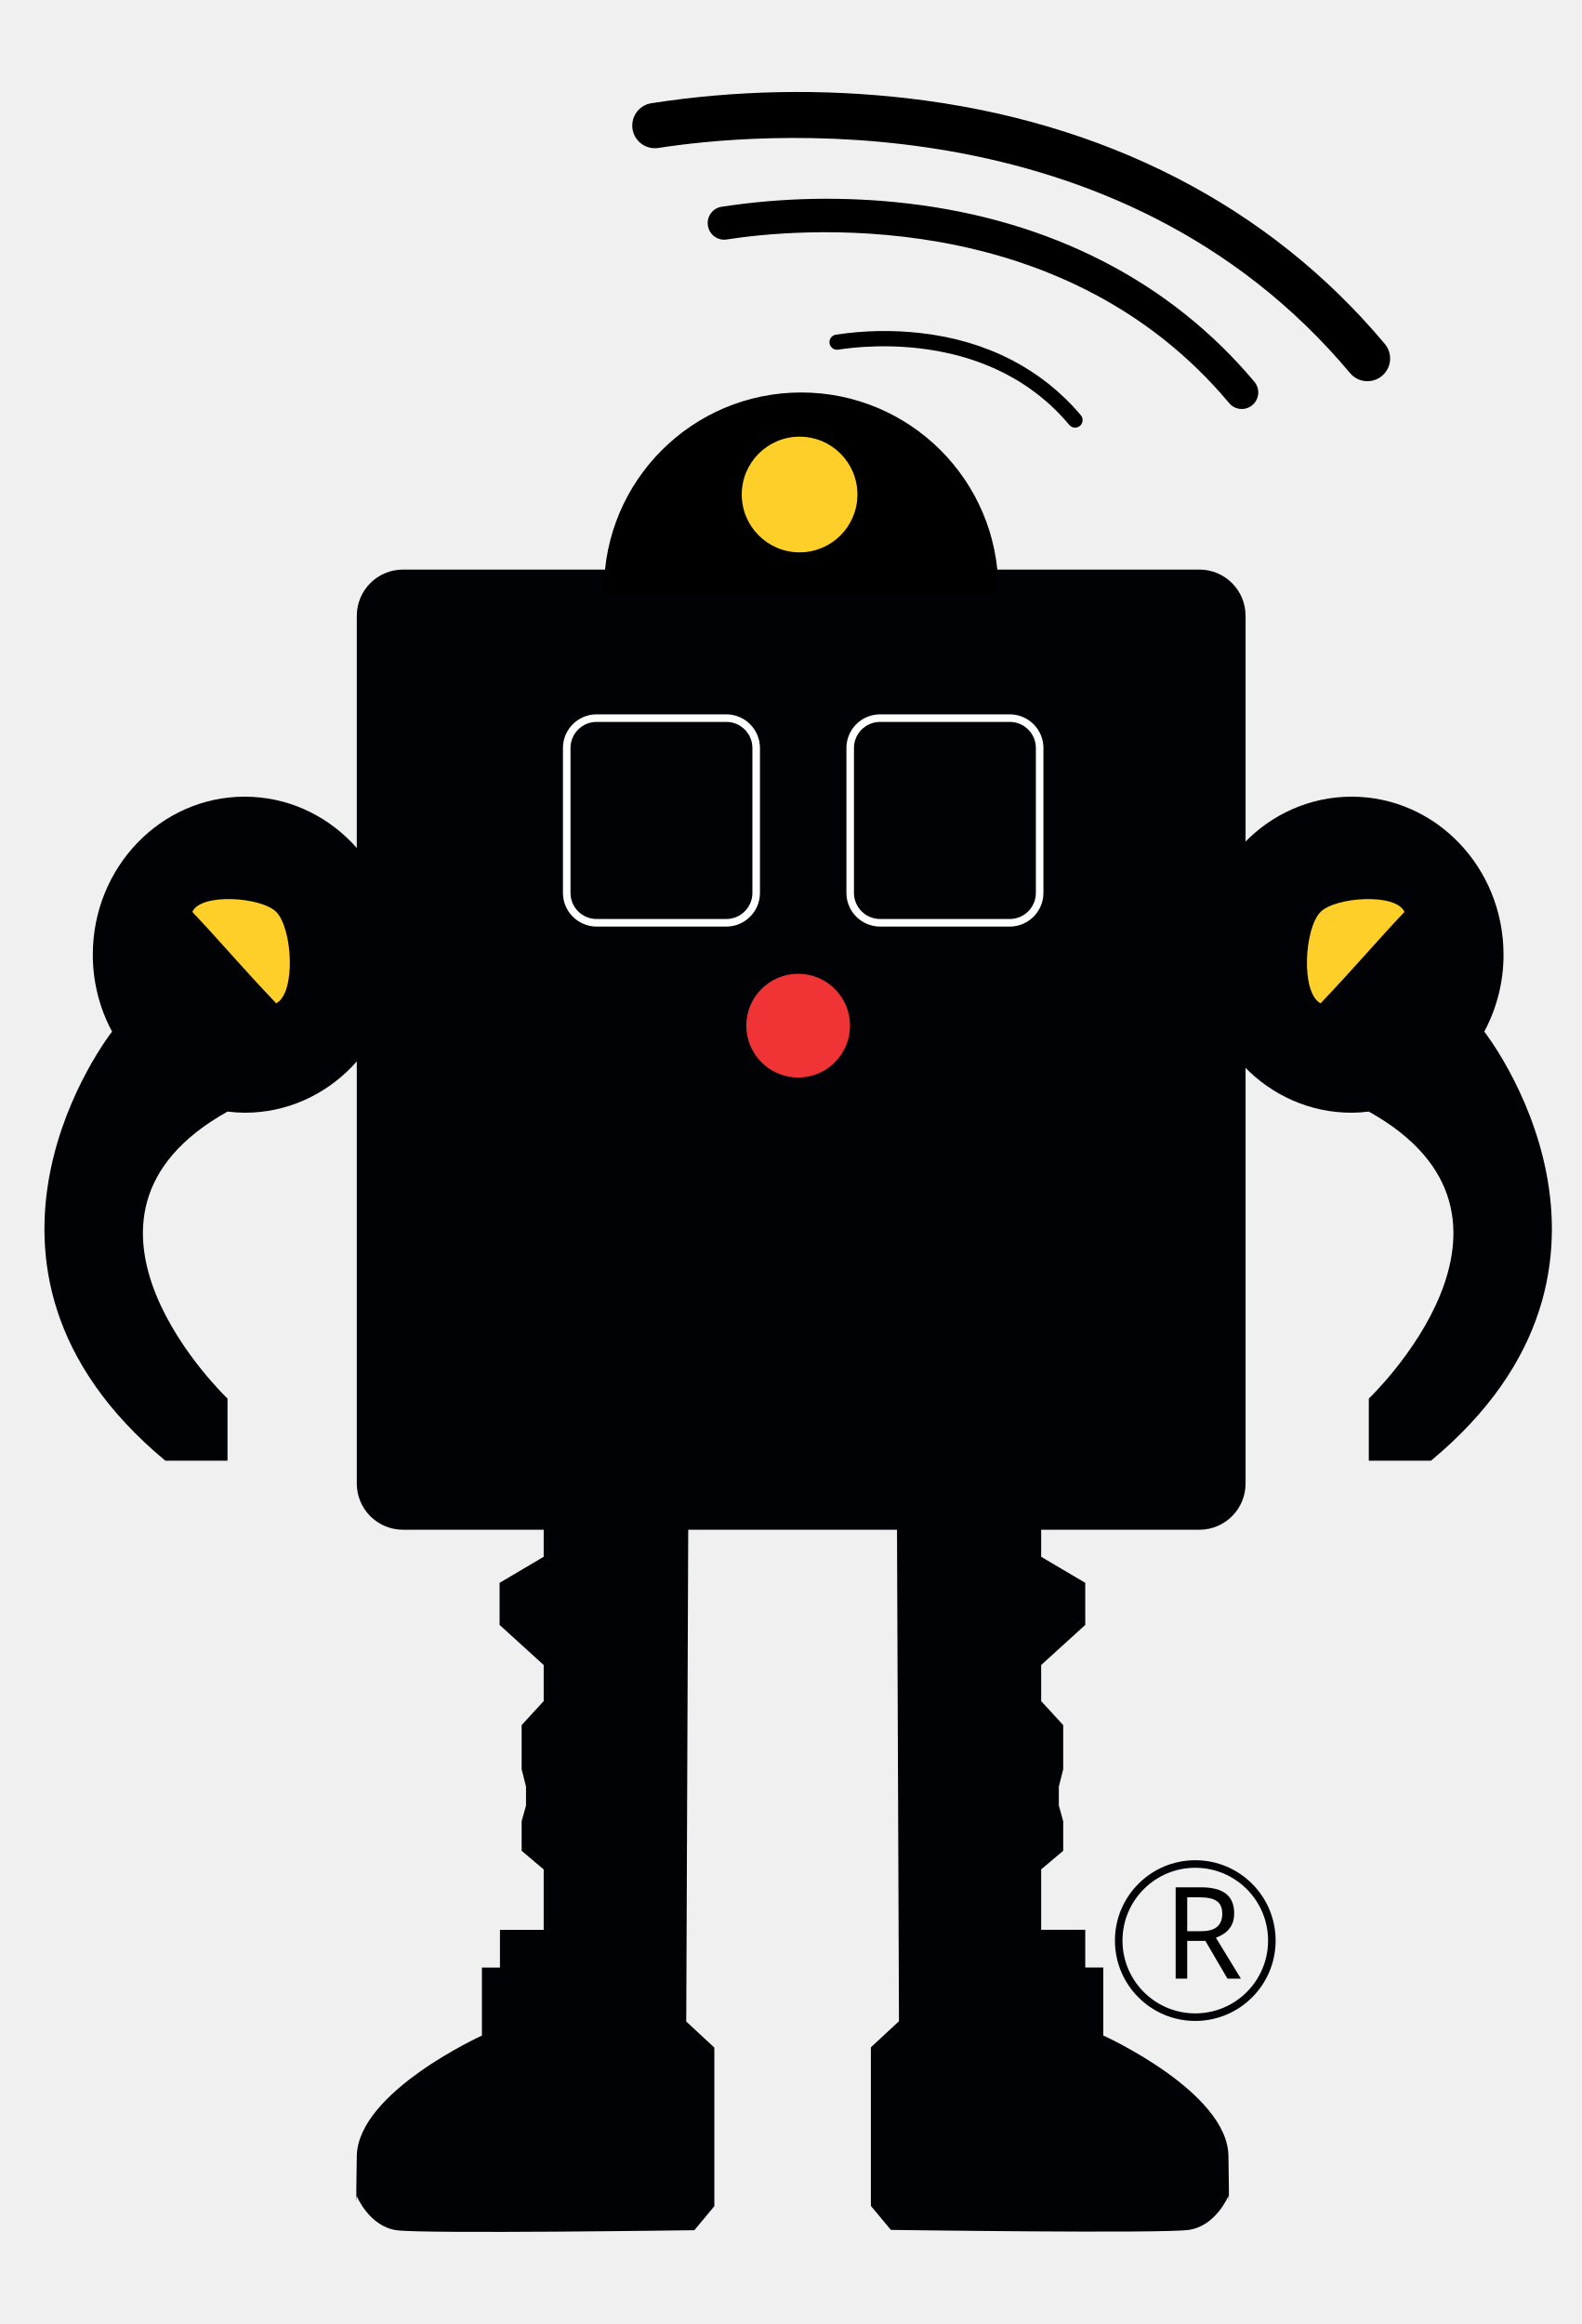
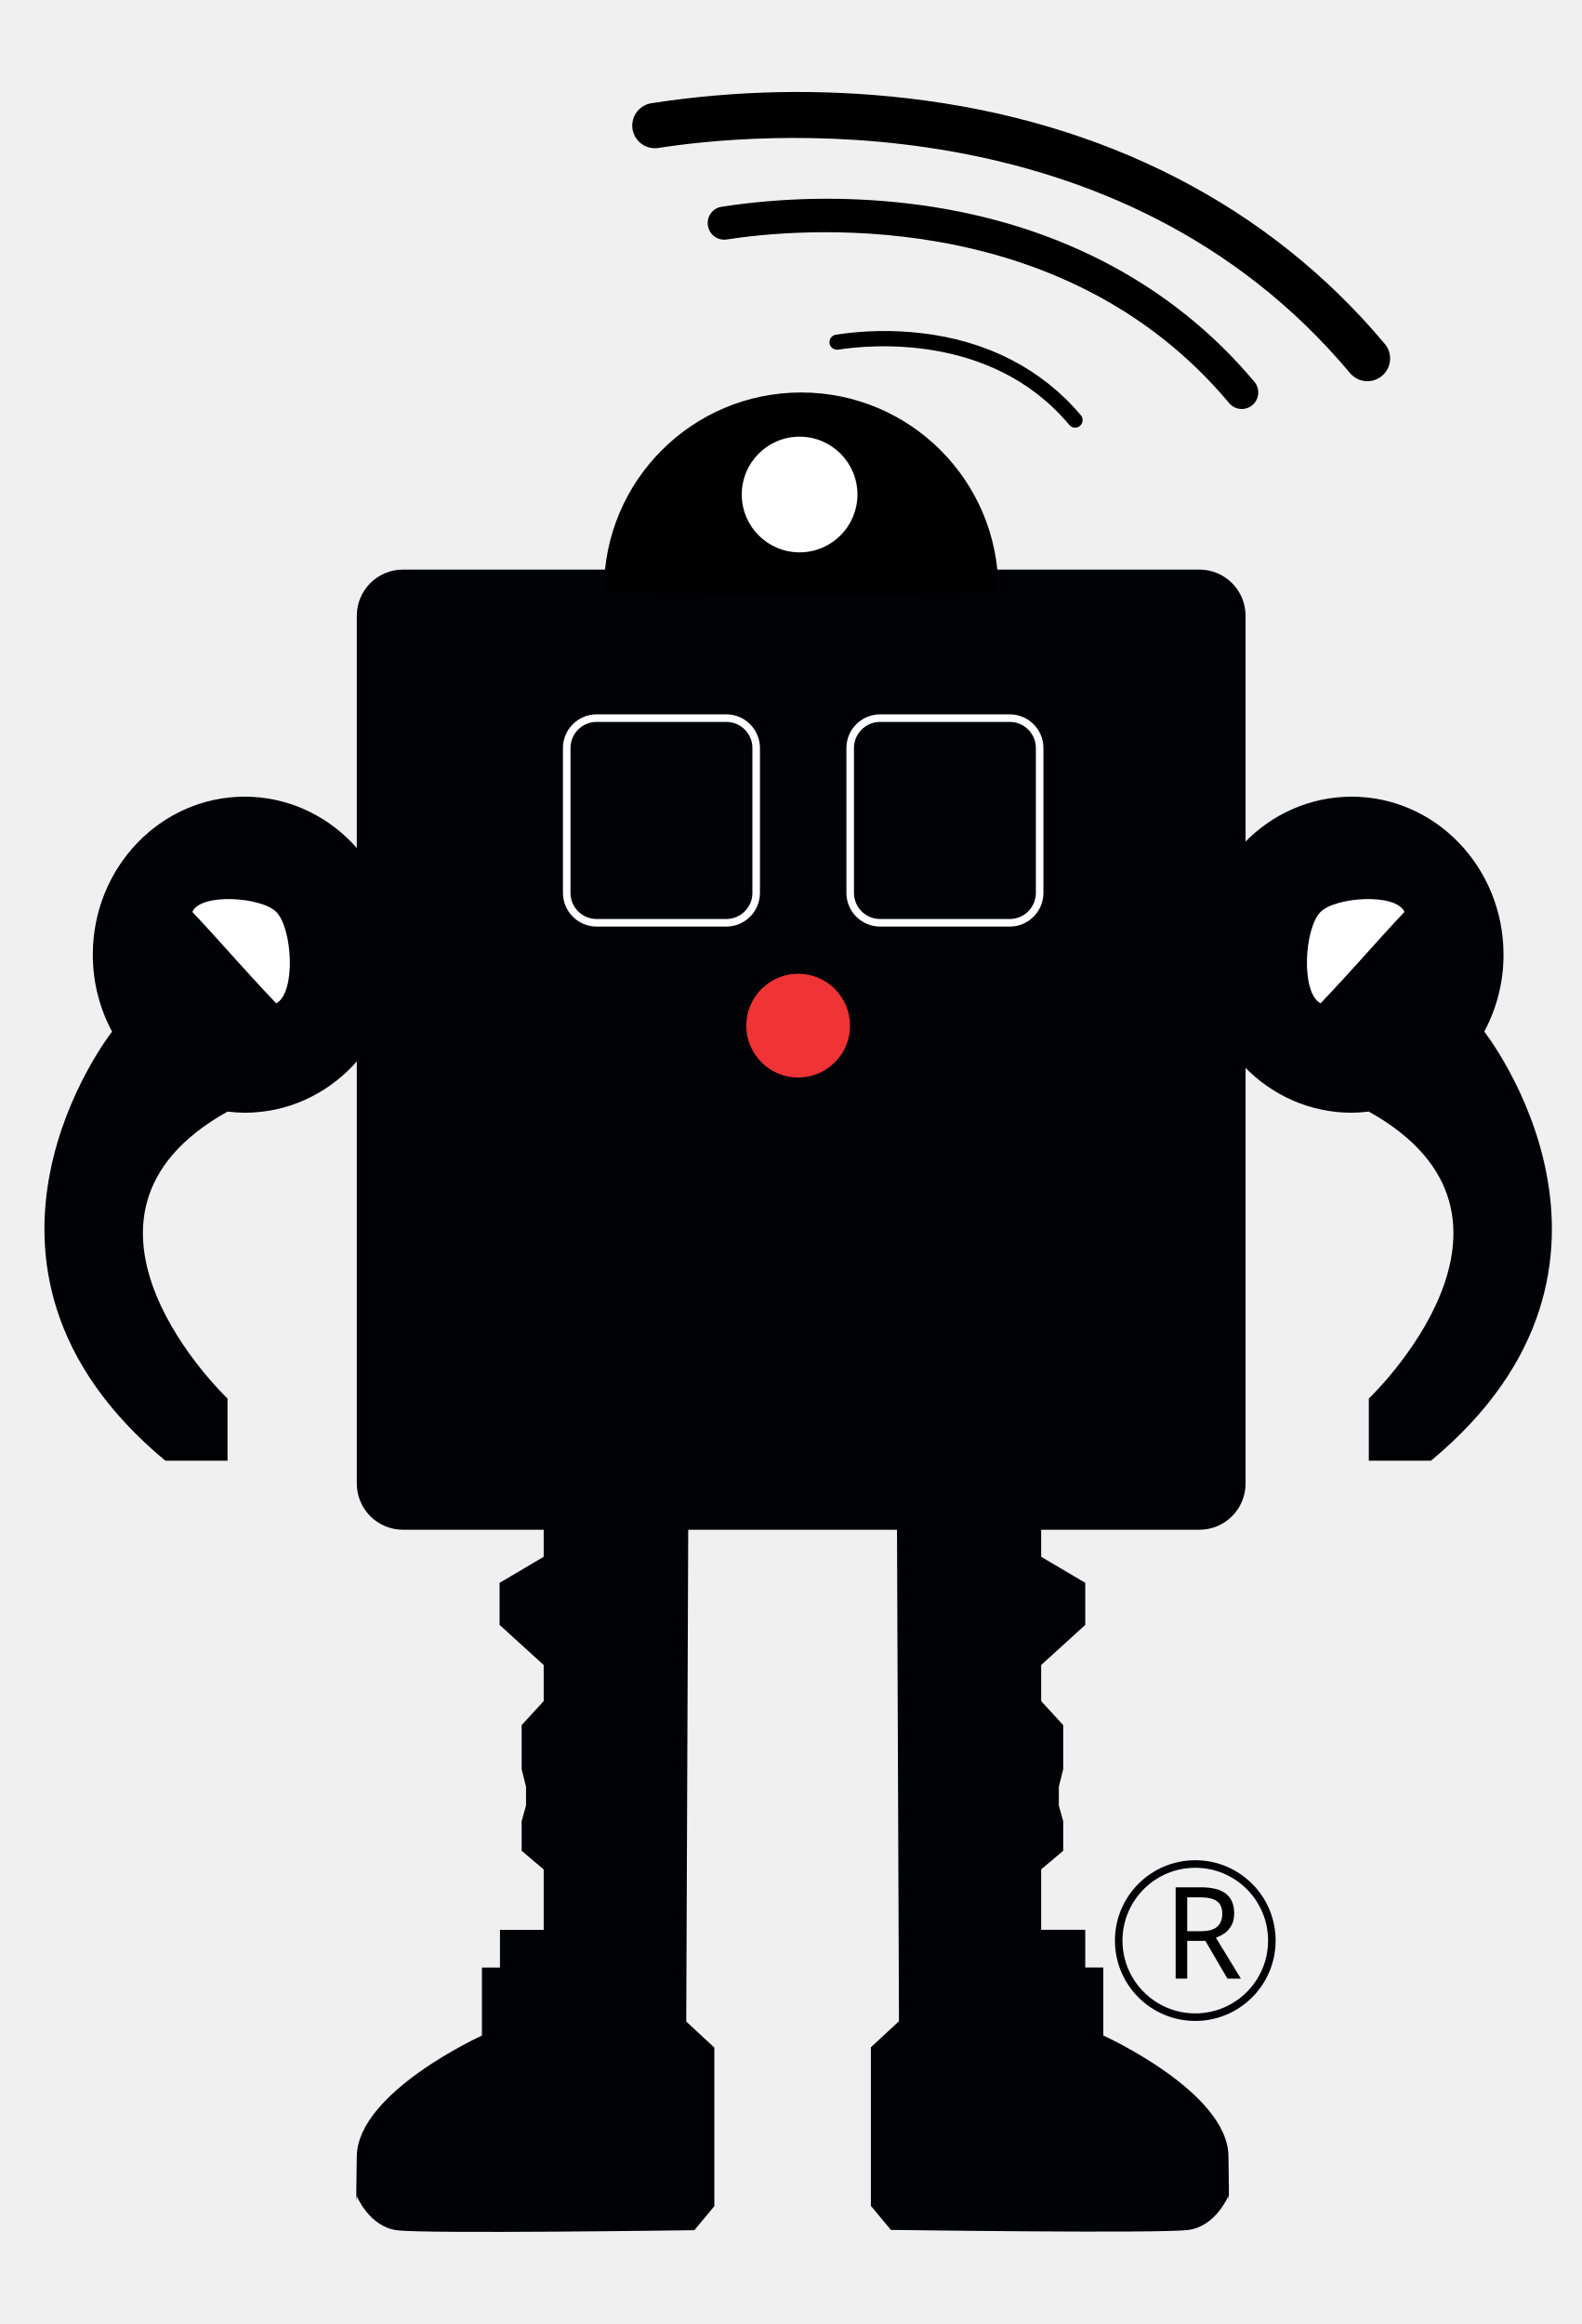
<svg xmlns="http://www.w3.org/2000/svg" viewBox="0 0 209.48 307.73">
  <defs>
-     <style>.cls-1{fill:#000206;}.cls-2,.cls-4{fill:none;}.cls-2{stroke:#fff;}.cls-2,.cls-4,.cls-6{stroke-miterlimit:10;}.cls-3{fill:#f03335;}.cls-4{stroke:#000206;}.cls-5{font-size:16.93px;font-family:MyriadPro-Regular, Myriad Pro;}.cls-6{stroke:#000;}.cls-7{fill:rgba(255, 207, 41);}</style>
+     <style>.cls-1{fill:#000206;}.cls-2,.cls-4{fill:none;}.cls-2{stroke:#fff;}.cls-2,.cls-4,.cls-6{stroke-miterlimit:10;}.cls-3{fill:#f03335;}.cls-4{stroke:#000206;}.cls-5{font-size:16.93px;font-family:MyriadPro-Regular, Myriad Pro;}.cls-6{stroke:#000;}.cls-7{fill:white;}</style>
  </defs>
  <g id="base">
    <rect class="cls-1" x="47.25" y="75.42" width="117.7" height="127.14" rx="6.12" ry="6.12" />
    <rect class="cls-2" x="75.05" y="95.09" width="25.09" height="27.1" rx="3.96" ry="3.96" />
    <rect class="cls-2" x="112.59" y="95.09" width="25.09" height="27.1" rx="3.96" ry="3.96" />
    <circle class="cls-3" cx="105.7" cy="135.81" r="6.87" />
  </g>
  <g id="Layer_4" data-name="Layer 4">
    <path class="cls-1" d="M32.4,105.49c-11.11,0-20.11,9.37-20.11,20.93a21.48,21.48,0,0,0,2.55,10.18h0s-24.25,30.81,7.06,56.82h8.23v-8.23s-25.21-23.94,0-38h0a19.48,19.48,0,0,0,2.29.15c11.11,0,20.11-9.37,20.11-20.93S43.51,105.49,32.4,105.49Z" />
    <path class="cls-1" d="M179,105.49c11.11,0,20.11,9.37,20.11,20.93a21.48,21.48,0,0,1-2.55,10.18h0s24.25,30.81-7.06,56.82h-8.23v-8.23s25.21-23.94,0-38h0a19.48,19.48,0,0,1-2.29.15c-11.11,0-20.11-9.37-20.11-20.93S167.89,105.49,179,105.49Z" />
    <path class="cls-1" d="M72,200.57v5.57l-5.84,3.45v5.57L72,220.47v4.78l-2.92,3.18v5.84l.58,2.31v2.49l-.58,2.09v3.91L72,247.54v8H66.21v5H63.82v9S47.4,277,47.25,285.49s0,5.31,0,5.31,1.64,4,5.26,4.51,39.44,0,39.44,0l2.65-3.18v-21l-3.72-3.45.27-67.14Z" />
    <path class="cls-1" d="M137.88,200.57v5.57l5.84,3.45v5.57l-5.84,5.31v4.78l2.92,3.18v5.84l-.58,2.31v2.49l.58,2.09v3.91l-2.92,2.46v8h5.84v5h2.39v9s16.42,7.43,16.57,15.92,0,5.31,0,5.31-1.64,4-5.26,4.51-39.44,0-39.44,0l-2.65-3.18v-21l3.72-3.45-.27-67.14Z" />
    <circle class="cls-4" cx="158.29" cy="256.96" r="10.14" />
    <text class="cls-5" transform="translate(154.05 262)">R</text>
    <path class="cls-6" d="M131.71,78.08c-21.05.5-40.45.16-51.22,0a25.61,25.61,0,0,1,51.22,0Z" />
    <circle class="cls-7" cx="105.89" cy="65.48" r="7.66" />
    <path d="M178.81,49.43C148.12,12.77,99.28,17.7,87.19,19.59a3,3,0,0,1-3.39-2.31v0a3,3,0,0,1,2.44-3.61A127,127,0,0,1,120.06,13c26.17,3,48,14.25,63.32,32.53a3,3,0,0,1-.45,4.31h0A3,3,0,0,1,178.81,49.43Z" />
    <path d="M162.79,53.39C140.5,26.76,105,30.34,96.24,31.71A2.18,2.18,0,0,1,93.77,30h0a2.18,2.18,0,0,1,1.77-2.62,92.26,92.26,0,0,1,24.58-.45c19,2.2,34.87,10.35,46,23.63a2.19,2.19,0,0,1-.33,3.13h0A2.17,2.17,0,0,1,162.79,53.39Z" />
    <path d="M141.61,56.27C131.36,44,115,45.67,111,46.3a1,1,0,0,1-1.13-.77h0a1,1,0,0,1,.81-1.21,42.42,42.42,0,0,1,11.3-.21c8.74,1,16,4.76,21.15,10.87a1,1,0,0,1-.15,1.44h0A1,1,0,0,1,141.61,56.27Z" />
    <path class="cls-7" d="M174.88,120.75c-2.14,2.15-2.66,10.67,0,12.11,4.75-5,7.32-8.1,11.11-12.11C184.87,118.2,176.84,118.78,174.88,120.75Z" />
    <path class="cls-7" d="M36.58,120.75c2.14,2.15,2.66,10.67,0,12.11-4.75-5-7.32-8.1-11.11-12.11C26.59,118.2,34.63,118.78,36.58,120.75Z" />
  </g>
</svg>
